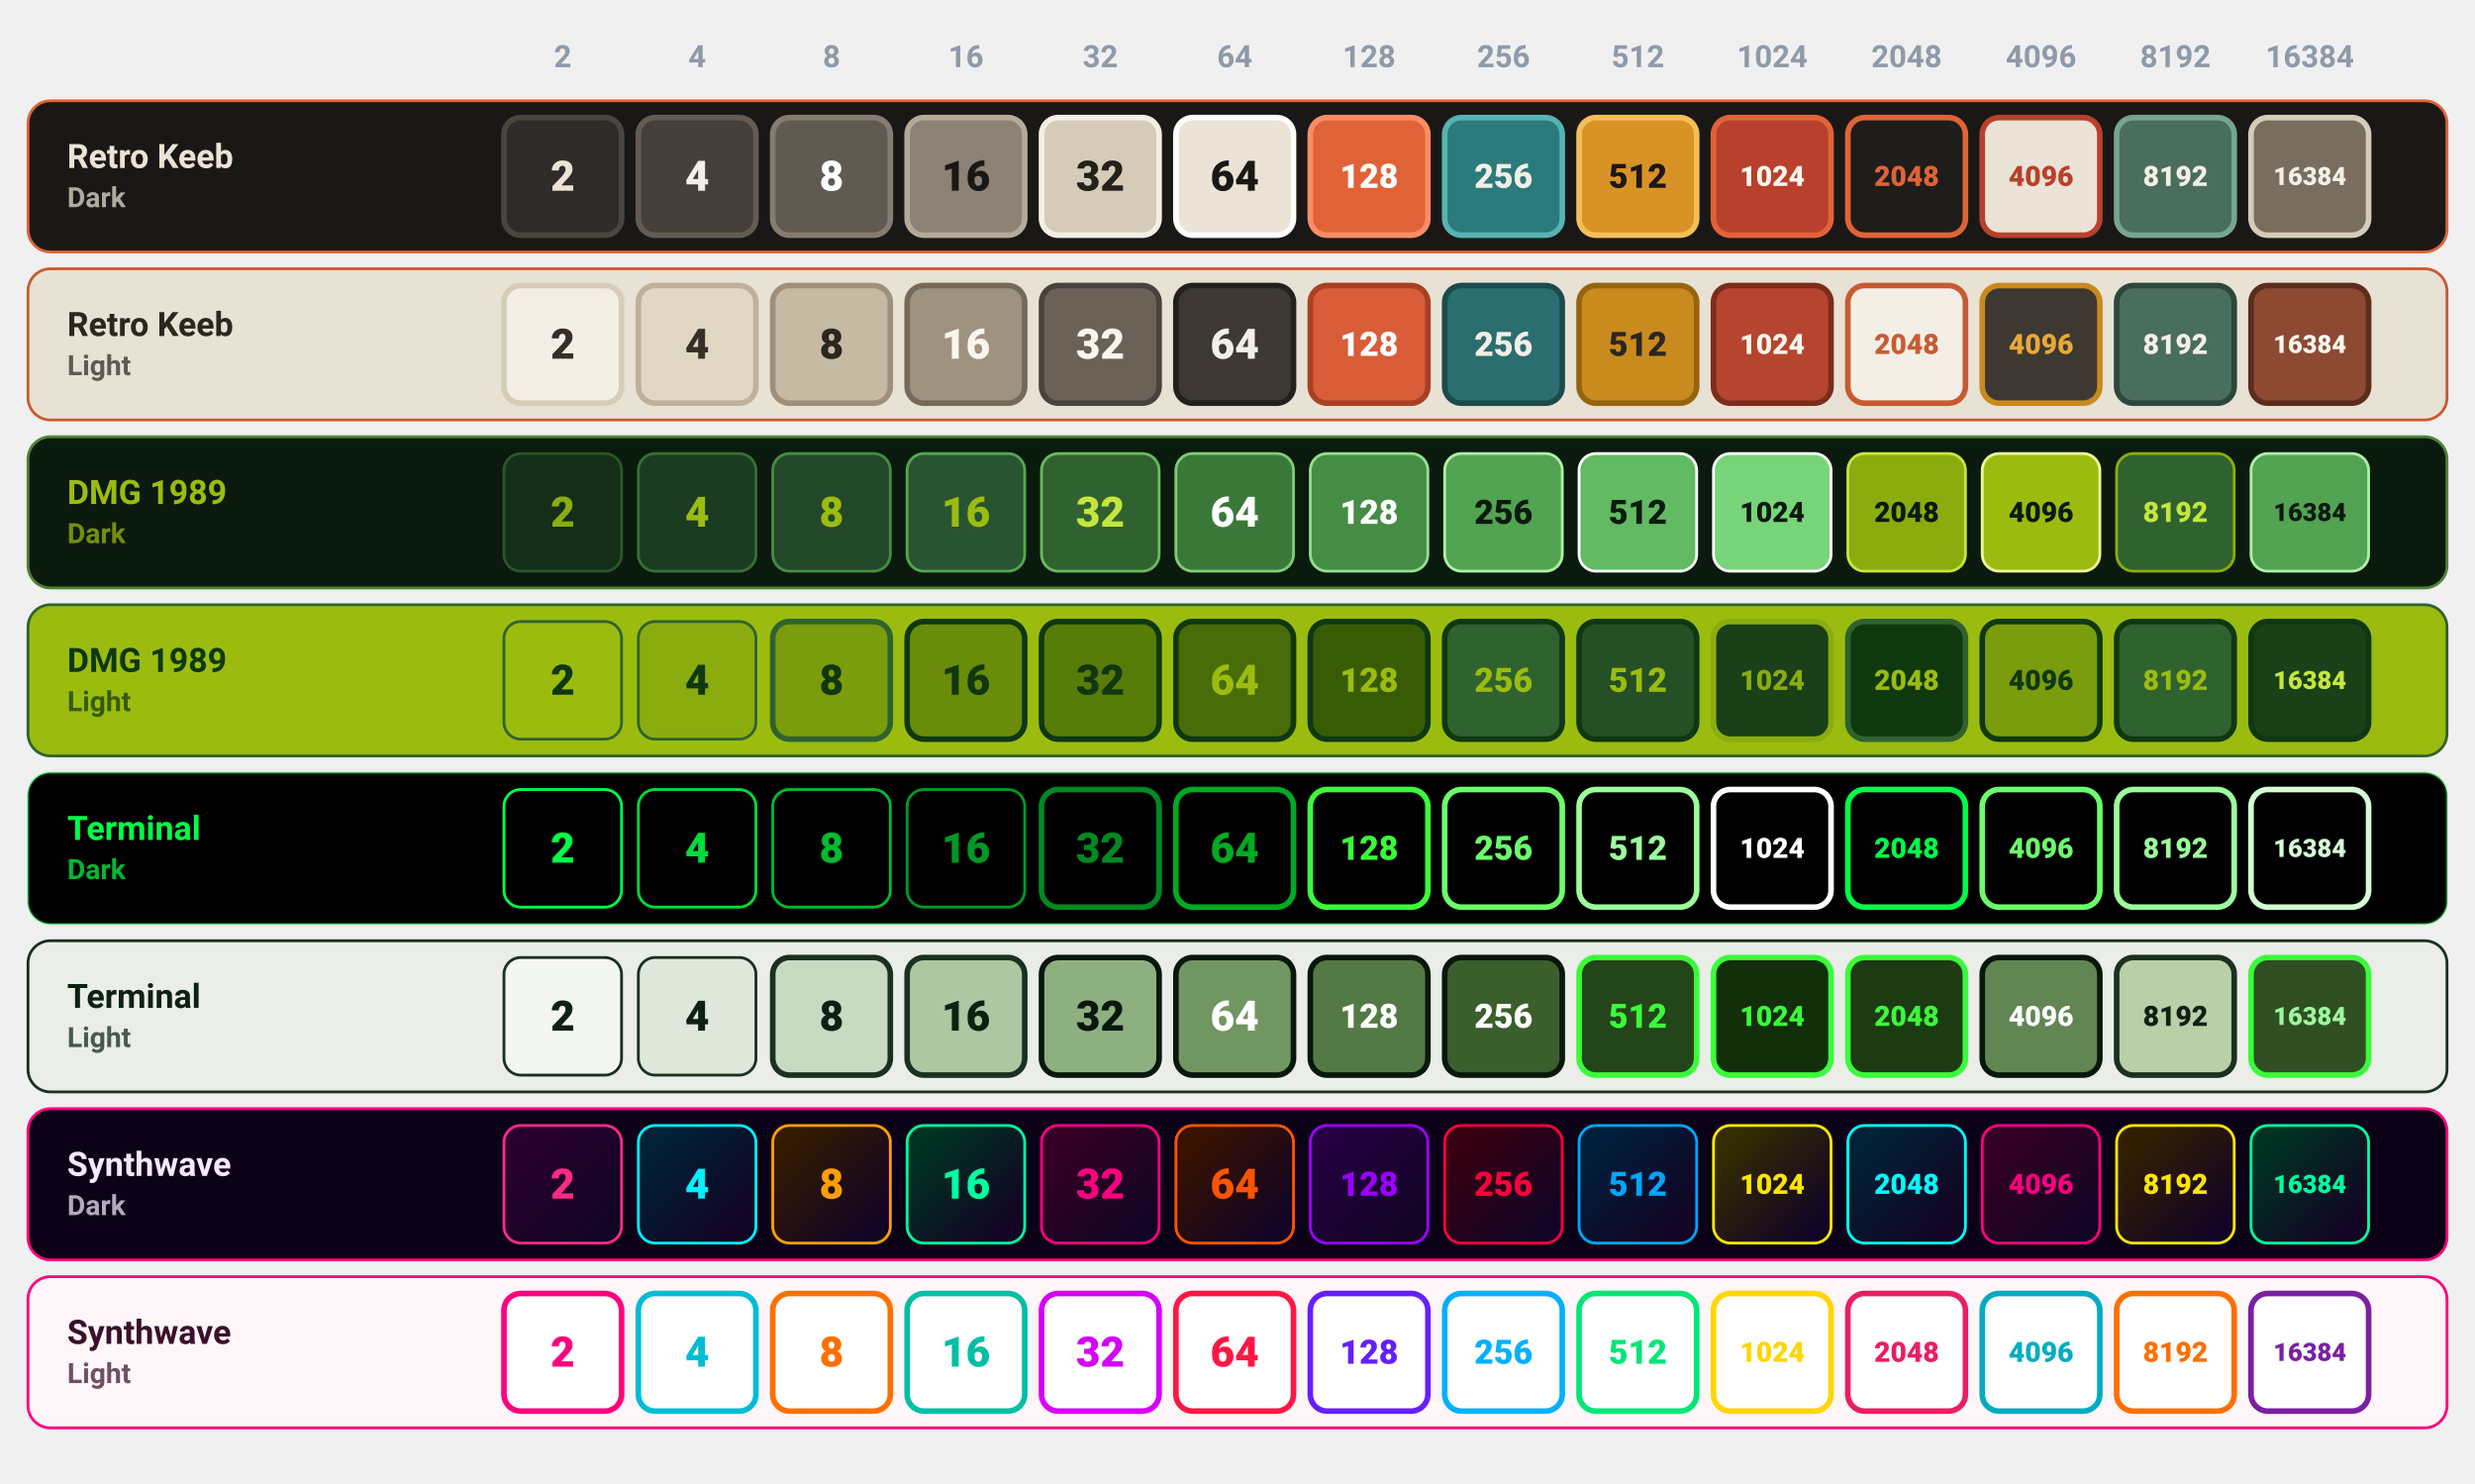
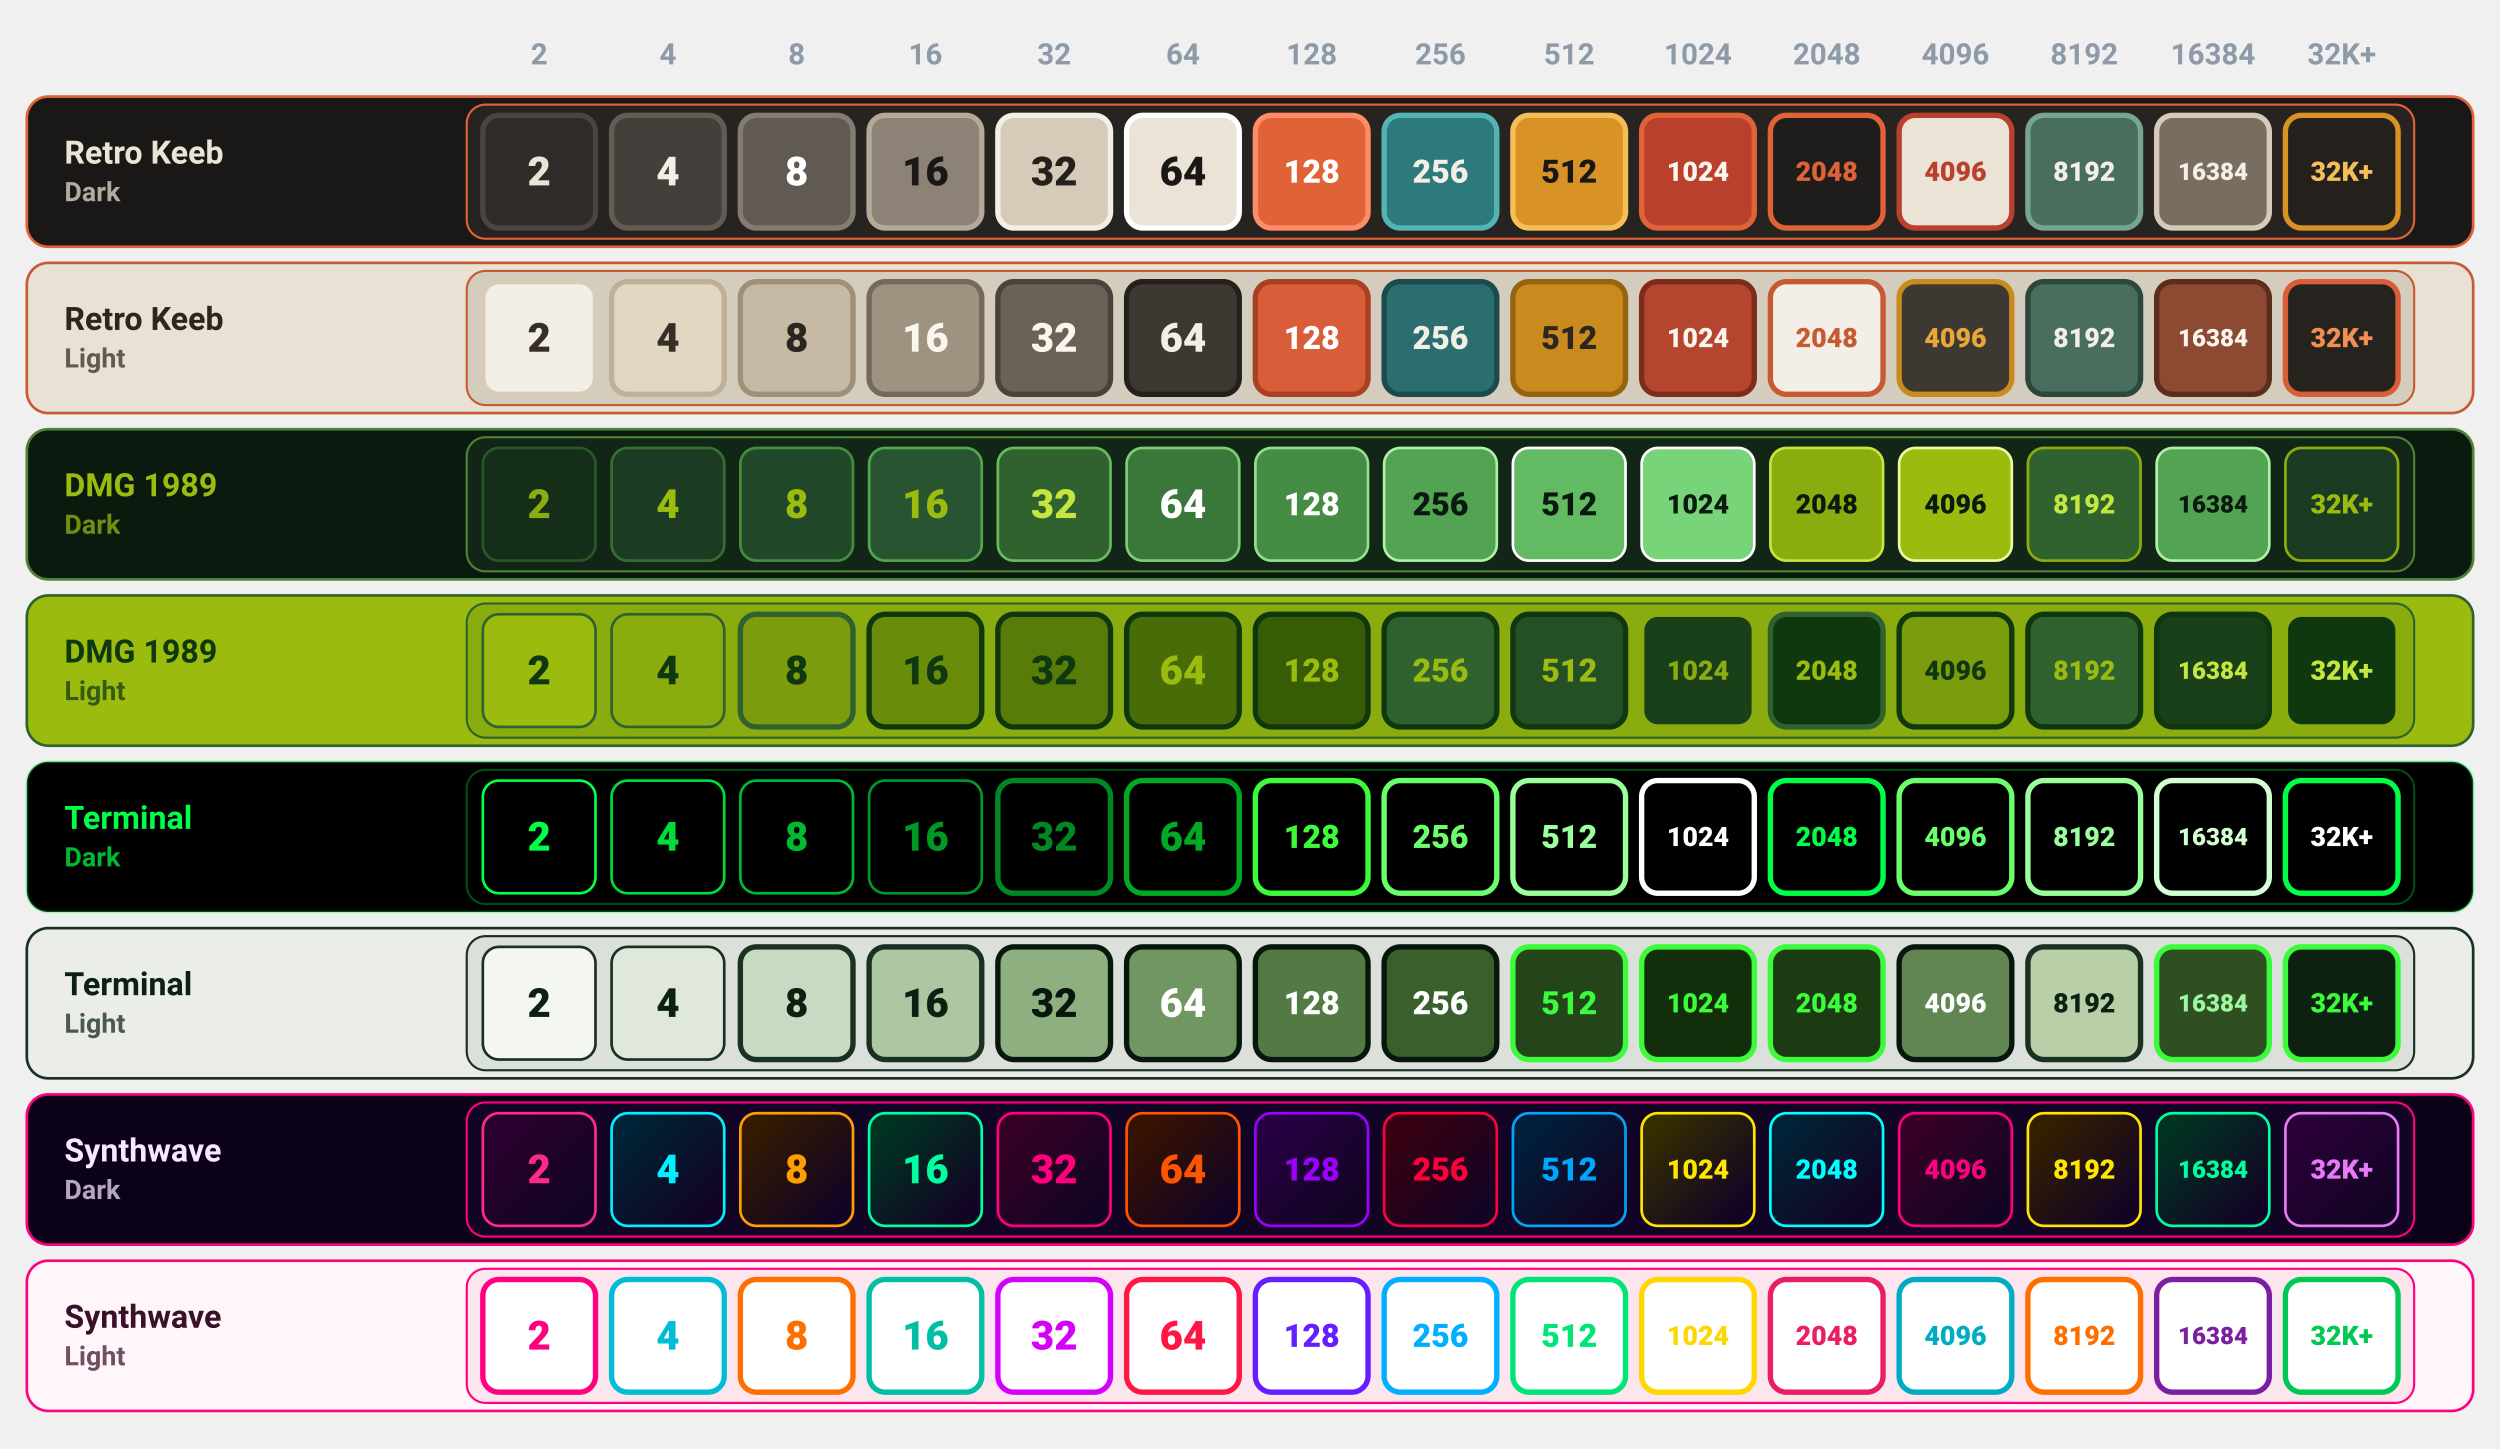
- <svg xmlns="http://www.w3.org/2000/svg" viewBox="0 0 884 530" width="100%" height="100%" style="background:#0a0c0e; font-family:-apple-system, BlinkMacSystemFont, 'Segoe UI', Roboto, sans-serif;">
+ <svg xmlns="http://www.w3.org/2000/svg" viewBox="0 0 932 540" width="100%" height="100%" style="background:#0a0c0e; font-family:-apple-system, BlinkMacSystemFont, 'Segoe UI', Roboto, sans-serif;">
  <style>
    .hdr { fill:#8e9aa8; font-size:11px; font-weight:700; text-anchor:middle; }
    .lbl { font-size:12px; font-weight:700; }
    .sub { font-size:10px; font-weight:600; fill:#6c7989; }
    .val { font-weight:800; text-anchor:middle; dominant-baseline:central; }
    .v2 { font-size:15px; } .v3 { font-size:12px; } .v4 { font-size:10px; } .v5 { font-size:9px; }
  </style>
  <defs>
-     <linearGradient id="swd-2" x1="14.6%" y1="14.6%" x2="85.4%" y2="85.4%">
+     <linearGradient id="synthwavedark-t2" x1="14.6%" y1="14.6%" x2="85.4%" y2="85.4%">
      <stop offset="0%" stop-color="#2a002e" />
      <stop offset="100%" stop-color="#120424" />
    </linearGradient>
-     <linearGradient id="swd-4" x1="14.6%" y1="14.6%" x2="85.4%" y2="85.4%">
+     <linearGradient id="synthwavedark-t4" x1="14.6%" y1="14.6%" x2="85.4%" y2="85.4%">
      <stop offset="0%" stop-color="#002236" />
      <stop offset="100%" stop-color="#120424" />
    </linearGradient>
-     <linearGradient id="swd-8" x1="14.6%" y1="14.6%" x2="85.4%" y2="85.4%">
+     <linearGradient id="synthwavedark-t8" x1="14.6%" y1="14.6%" x2="85.4%" y2="85.4%">
      <stop offset="0%" stop-color="#331a00" />
      <stop offset="100%" stop-color="#120424" />
    </linearGradient>
-     <linearGradient id="swd-16" x1="14.6%" y1="14.6%" x2="85.4%" y2="85.4%">
+     <linearGradient id="synthwavedark-t16" x1="14.6%" y1="14.6%" x2="85.4%" y2="85.4%">
      <stop offset="0%" stop-color="#003322" />
      <stop offset="100%" stop-color="#120424" />
    </linearGradient>
-     <linearGradient id="swd-32" x1="14.6%" y1="14.6%" x2="85.4%" y2="85.4%">
+     <linearGradient id="synthwavedark-t32" x1="14.6%" y1="14.6%" x2="85.4%" y2="85.4%">
      <stop offset="0%" stop-color="#360024" />
      <stop offset="100%" stop-color="#120424" />
    </linearGradient>
-     <linearGradient id="swd-64" x1="14.6%" y1="14.6%" x2="85.4%" y2="85.4%">
+     <linearGradient id="synthwavedark-t64" x1="14.6%" y1="14.6%" x2="85.4%" y2="85.4%">
      <stop offset="0%" stop-color="#381200" />
      <stop offset="100%" stop-color="#120424" />
    </linearGradient>
-     <linearGradient id="swd-128" x1="14.6%" y1="14.6%" x2="85.4%" y2="85.4%">
+     <linearGradient id="synthwavedark-t128" x1="14.6%" y1="14.6%" x2="85.4%" y2="85.4%">
      <stop offset="0%" stop-color="#260042" />
      <stop offset="100%" stop-color="#120424" />
    </linearGradient>
-     <linearGradient id="swd-256" x1="14.6%" y1="14.6%" x2="85.4%" y2="85.4%">
+     <linearGradient id="synthwavedark-t256" x1="14.6%" y1="14.6%" x2="85.4%" y2="85.4%">
      <stop offset="0%" stop-color="#380010" />
      <stop offset="100%" stop-color="#120424" />
    </linearGradient>
-     <linearGradient id="swd-512" x1="14.6%" y1="14.6%" x2="85.4%" y2="85.4%">
+     <linearGradient id="synthwavedark-t512" x1="14.6%" y1="14.6%" x2="85.4%" y2="85.4%">
      <stop offset="0%" stop-color="#001f3b" />
      <stop offset="100%" stop-color="#120424" />
    </linearGradient>
-     <linearGradient id="swd-1024" x1="14.6%" y1="14.6%" x2="85.4%" y2="85.4%">
+     <linearGradient id="synthwavedark-t1024" x1="14.6%" y1="14.6%" x2="85.4%" y2="85.4%">
      <stop offset="0%" stop-color="#332d00" />
      <stop offset="100%" stop-color="#120424" />
    </linearGradient>
-     <linearGradient id="swd-2048" x1="14.6%" y1="14.6%" x2="85.4%" y2="85.4%">
+     <linearGradient id="synthwavedark-t2048" x1="14.6%" y1="14.6%" x2="85.4%" y2="85.4%">
      <stop offset="0%" stop-color="#002236" />
      <stop offset="100%" stop-color="#120424" />
    </linearGradient>
-     <linearGradient id="swd-4096" x1="14.6%" y1="14.6%" x2="85.4%" y2="85.4%">
+     <linearGradient id="synthwavedark-t4096" x1="14.6%" y1="14.6%" x2="85.4%" y2="85.4%">
      <stop offset="0%" stop-color="#360024" />
      <stop offset="100%" stop-color="#120424" />
    </linearGradient>
-     <linearGradient id="swd-8192" x1="14.6%" y1="14.6%" x2="85.4%" y2="85.4%">
+     <linearGradient id="synthwavedark-t8192" x1="14.6%" y1="14.6%" x2="85.4%" y2="85.4%">
      <stop offset="0%" stop-color="#331f00" />
      <stop offset="100%" stop-color="#120424" />
    </linearGradient>
-     <linearGradient id="swd-16384" x1="14.6%" y1="14.6%" x2="85.4%" y2="85.4%">
+     <linearGradient id="synthwavedark-t16384" x1="14.6%" y1="14.6%" x2="85.4%" y2="85.4%">
      <stop offset="0%" stop-color="#003322" />
+       <stop offset="100%" stop-color="#120424" />
+     </linearGradient>
+     <linearGradient id="synthwavedark-tsuper" x1="14.6%" y1="14.6%" x2="85.4%" y2="85.4%">
+       <stop offset="0%" stop-color="#2b0038" />
      <stop offset="100%" stop-color="#120424" />
    </linearGradient>
  </defs>
  <g transform="translate(180, 24)">
    <text x="21" class="hdr">2</text>
    <text x="69" class="hdr">4</text>
    <text x="117" class="hdr">8</text>
    <text x="165" class="hdr">16</text>
    <text x="213" class="hdr">32</text>
    <text x="261" class="hdr">64</text>
    <text x="309" class="hdr">128</text>
    <text x="357" class="hdr">256</text>
    <text x="405" class="hdr">512</text>
    <text x="453" class="hdr">1024</text>
    <text x="501" class="hdr">2048</text>
    <text x="549" class="hdr">4096</text>
    <text x="597" class="hdr">8192</text>
    <text x="645" class="hdr">16384</text>
+     <text x="693" class="hdr">32K+</text>
  </g>
  <g transform="translate(10, 36)">
-     <rect width="864" height="54" rx="8" fill="#1a1816" stroke="#e06338" stroke-width="1" />
-     <text x="14" y="24" fill="#ebe3d5" class="lbl">Retro Keeb</text>
-     <text x="14" y="38" class="sub" style="fill:#ebe3d5;" fill-opacity="0.72">Dark</text>
-     <g transform="translate(170, 6)">
+     <rect width="912" height="56" rx="8" fill="#1a1816" stroke="#e06338" stroke-width="1" />
+     <text x="14" y="25" fill="#ebe3d5" class="lbl">Retro Keeb</text>
+     <text x="14" y="39" class="sub" style="fill:#ebe3d5;" fill-opacity="0.72">Dark</text>
+     <rect x="164" y="3" width="726" height="50" rx="7" fill="#262320" stroke="#e06338" stroke-width="0.8" />
+     <g transform="translate(170, 7)">
      <rect x="0" width="42" height="42" rx="6" fill="#2e2b28" stroke="#4a453f" stroke-width="2" />
      <text x="21" y="21" fill="#ebe3d5" class="val v2">2</text>
      <rect x="48" width="42" height="42" rx="6" fill="#443f3a" stroke="#635c55" stroke-width="2" />
      <text x="69" y="21" fill="#f4efe6" class="val v2">4</text>
      <rect x="96" width="42" height="42" rx="6" fill="#615a52" stroke="#857c71" stroke-width="2" />
      <text x="117" y="21" fill="#ffffff" class="val v2">8</text>
      <rect x="144" width="42" height="42" rx="6" fill="#8c8275" stroke="#b5a998" stroke-width="2" />
      <text x="165" y="21" fill="#1a1816" class="val v2">16</text>
      <rect x="192" width="42" height="42" rx="6" fill="#d6cbb8" stroke="#f4efe6" stroke-width="2" />
      <text x="213" y="21" fill="#24201c" class="val v2">32</text>
      <rect x="240" width="42" height="42" rx="6" fill="#ebe3d5" stroke="#ffffff" stroke-width="2" />
      <text x="261" y="21" fill="#1a1816" class="val v2">64</text>
      <rect x="288" width="42" height="42" rx="6" fill="#e06338" stroke="#ff8c66" stroke-width="2" />
      <text x="309" y="21" fill="#ffffff" class="val v3">128</text>
      <rect x="336" width="42" height="42" rx="6" fill="#2c7a7b" stroke="#56b3b4" stroke-width="2" />
      <text x="357" y="21" fill="#f4efe6" class="val v3">256</text>
      <rect x="384" width="42" height="42" rx="6" fill="#d99226" stroke="#f5be58" stroke-width="2" />
      <text x="405" y="21" fill="#1a1816" class="val v3">512</text>
      <rect x="432" width="42" height="42" rx="6" fill="#b8402c" stroke="#e06338" stroke-width="2" />
      <text x="453" y="21" fill="#faf6ee" class="val v4">1024</text>
      <rect x="480" width="42" height="42" rx="6" fill="#1f1d1b" stroke="#e06338" stroke-width="2" />
      <text x="501" y="21" fill="#e06338" class="val v4">2048</text>
      <rect x="528" width="42" height="42" rx="6" fill="#ebe3d5" stroke="#b8402c" stroke-width="2" />
      <text x="549" y="21" fill="#b8402c" class="val v4">4096</text>
      <rect x="576" width="42" height="42" rx="6" fill="#496e5d" stroke="#76a68f" stroke-width="2" />
      <text x="597" y="21" fill="#f4efe6" class="val v4">8192</text>
      <rect x="624" width="42" height="42" rx="6" fill="#786d5f" stroke="#d6cbb8" stroke-width="2" />
      <text x="645" y="21" fill="#f4efe6" class="val v5">16384</text>
-     </g>
-   </g>
-   <g transform="translate(10, 96)">
-     <rect width="864" height="54" rx="8" fill="#e8e2d5" stroke="#c85a32" stroke-width="1" />
-     <text x="14" y="24" fill="#2c2620" class="lbl">Retro Keeb</text>
-     <text x="14" y="38" class="sub" style="fill:#2c2620;" fill-opacity="0.72">Light</text>
-     <g transform="translate(170, 6)">
+       <rect x="672" width="42" height="42" rx="6" fill="#24201c" stroke="#d99226" stroke-width="2" />
+       <text x="693" y="21" fill="#f5be58" class="val v4">32K+</text>
+     </g>
+   </g>
+   <g transform="translate(10, 98)">
+     <rect width="912" height="56" rx="8" fill="#e8e2d5" stroke="#c85a32" stroke-width="1" />
+     <text x="14" y="25" fill="#2c2620" class="lbl">Retro Keeb</text>
+     <text x="14" y="39" class="sub" style="fill:#2c2620;" fill-opacity="0.72">Light</text>
+     <rect x="164" y="3" width="726" height="50" rx="7" fill="#d4ccbd" stroke="#c85a32" stroke-width="0.8" />
+     <g transform="translate(170, 7)">
      <rect x="0" width="42" height="42" rx="6" fill="#f4efe6" stroke="#d6ccb8" stroke-width="2" />
      <text x="21" y="21" fill="#362f28" class="val v2">2</text>
      <rect x="48" width="42" height="42" rx="6" fill="#e2d7c3" stroke="#bfb199" stroke-width="2" />
      <text x="69" y="21" fill="#362f28" class="val v2">4</text>
      <rect x="96" width="42" height="42" rx="6" fill="#c7baa4" stroke="#9e9079" stroke-width="2" />
      <text x="117" y="21" fill="#2c2620" class="val v2">8</text>
      <rect x="144" width="42" height="42" rx="6" fill="#9e9280" stroke="#756a5a" stroke-width="2" />
      <text x="165" y="21" fill="#faf6ee" class="val v2">16</text>
      <rect x="192" width="42" height="42" rx="6" fill="#6b6257" stroke="#4a433b" stroke-width="2" />
      <text x="213" y="21" fill="#faf6ee" class="val v2">32</text>
      <rect x="240" width="42" height="42" rx="6" fill="#3d3832" stroke="#24201c" stroke-width="2" />
      <text x="261" y="21" fill="#f4efe6" class="val v2">64</text>
      <rect x="288" width="42" height="42" rx="6" fill="#d95d39" stroke="#a84022" stroke-width="2" />
      <text x="309" y="21" fill="#ffffff" class="val v3">128</text>
      <rect x="336" width="42" height="42" rx="6" fill="#2b6e70" stroke="#1b4b4d" stroke-width="2" />
      <text x="357" y="21" fill="#f4efe6" class="val v3">256</text>
      <rect x="384" width="42" height="42" rx="6" fill="#c98a1e" stroke="#96640e" stroke-width="2" />
      <text x="405" y="21" fill="#2c2620" class="val v3">512</text>
      <rect x="432" width="42" height="42" rx="6" fill="#b5452e" stroke="#7d2c1b" stroke-width="2" />
      <text x="453" y="21" fill="#faf6ee" class="val v4">1024</text>
      <rect x="480" width="42" height="42" rx="6" fill="#f4efe6" stroke="#c85a32" stroke-width="2" />
      <text x="501" y="21" fill="#c85a32" class="val v4">2048</text>
      <rect x="528" width="42" height="42" rx="6" fill="#3d3832" stroke="#c98a1e" stroke-width="2" />
      <text x="549" y="21" fill="#e8a838" class="val v4">4096</text>
      <rect x="576" width="42" height="42" rx="6" fill="#496e5d" stroke="#2c473b" stroke-width="2" />
      <text x="597" y="21" fill="#f4efe6" class="val v4">8192</text>
      <rect x="624" width="42" height="42" rx="6" fill="#8c4a32" stroke="#5c2d1c" stroke-width="2" />
      <text x="645" y="21" fill="#faf6ee" class="val v5">16384</text>
-     </g>
-   </g>
-   <g transform="translate(10, 156)">
-     <rect width="864" height="54" rx="8" fill="#0b1a0e" stroke="#4e8238" stroke-width="1" />
-     <text x="14" y="24" fill="#9bbc0f" class="lbl">DMG 1989</text>
-     <text x="14" y="38" class="sub" style="fill:#9bbc0f;" fill-opacity="0.72">Dark</text>
-     <g transform="translate(170, 6)">
+       <rect x="672" width="42" height="42" rx="6" fill="#26231f" stroke="#d95d39" stroke-width="2" />
+       <text x="693" y="21" fill="#f28f52" class="val v4">32K+</text>
+     </g>
+   </g>
+   <g transform="translate(10, 160)">
+     <rect width="912" height="56" rx="8" fill="#0b1a0e" stroke="#4e8238" stroke-width="1" />
+     <text x="14" y="25" fill="#9bbc0f" class="lbl">DMG 1989</text>
+     <text x="14" y="39" class="sub" style="fill:#9bbc0f;" fill-opacity="0.72">Dark</text>
+     <rect x="164" y="3" width="726" height="50" rx="7" fill="#112616" stroke="#4e8238" stroke-width="0.8" />
+     <g transform="translate(170, 7)">
      <rect x="0" width="42" height="42" rx="6" fill="#142e1a" stroke="#2a5726" />
      <text x="21" y="21" fill="#8bac0f" class="val v2">2</text>
      <rect x="48" width="42" height="42" rx="6" fill="#1b3b22" stroke="#376f32" />
      <text x="69" y="21" fill="#9bbc0f" class="val v2">4</text>
      <rect x="96" width="42" height="42" rx="6" fill="#22482a" stroke="#468c40" />
      <text x="117" y="21" fill="#9bbc0f" class="val v2">8</text>
      <rect x="144" width="42" height="42" rx="6" fill="#285431" stroke="#54a64d" />
      <text x="165" y="21" fill="#9bbc0f" class="val v2">16</text>
      <rect x="192" width="42" height="42" rx="6" fill="#306230" stroke="#68ba5f" />
      <text x="213" y="21" fill="#c5e63e" class="val v2">32</text>
      <rect x="240" width="42" height="42" rx="6" fill="#3a783a" stroke="#7ecd75" />
      <text x="261" y="21" fill="#ffffff" class="val v2">64</text>
      <rect x="288" width="42" height="42" rx="6" fill="#458c45" stroke="#94df8b" />
      <text x="309" y="21" fill="#ffffff" class="val v3">128</text>
      <rect x="336" width="42" height="42" rx="6" fill="#52a352" stroke="#aff0a8" />
      <text x="357" y="21" fill="#0b1a0e" class="val v3">256</text>
      <rect x="384" width="42" height="42" rx="6" fill="#62ba62" stroke="#ffffff" />
      <text x="405" y="21" fill="#0b1a0e" class="val v3">512</text>
      <rect x="432" width="42" height="42" rx="6" fill="#78d478" stroke="#ffffff" />
      <text x="453" y="21" fill="#0b1a0e" class="val v4">1024</text>
      <rect x="480" width="42" height="42" rx="6" fill="#8bac0f" stroke="#c5e63e" />
      <text x="501" y="21" fill="#0b1a0e" class="val v4">2048</text>
      <rect x="528" width="42" height="42" rx="6" fill="#9bbc0f" stroke="#effa9e" />
      <text x="549" y="21" fill="#0b1a0e" class="val v4">4096</text>
      <rect x="576" width="42" height="42" rx="6" fill="#306230" stroke="#8bac0f" />
      <text x="597" y="21" fill="#c5e63e" class="val v4">8192</text>
      <rect x="624" width="42" height="42" rx="6" fill="#52a352" stroke="#aff0a8" />
      <text x="645" y="21" fill="#0b1a0e" class="val v5">16384</text>
-     </g>
-   </g>
-   <g transform="translate(10, 216)">
-     <rect width="864" height="54" rx="8" fill="#9bbc0f" stroke="#306230" stroke-width="1" />
-     <text x="14" y="24" fill="#0f380f" class="lbl">DMG 1989</text>
-     <text x="14" y="38" class="sub" style="fill:#0f380f;" fill-opacity="0.72">Light</text>
-     <g transform="translate(170, 6)">
+       <rect x="672" width="42" height="42" rx="6" fill="#1b3b22" stroke="#8bac0f" />
+       <text x="693" y="21" fill="#9bbc0f" class="val v4">32K+</text>
+     </g>
+   </g>
+   <g transform="translate(10, 222)">
+     <rect width="912" height="56" rx="8" fill="#9bbc0f" stroke="#306230" stroke-width="1" />
+     <text x="14" y="25" fill="#0f380f" class="lbl">DMG 1989</text>
+     <text x="14" y="39" class="sub" style="fill:#0f380f;" fill-opacity="0.72">Light</text>
+     <rect x="164" y="3" width="726" height="50" rx="7" fill="#8bac0f" stroke="#306230" stroke-width="0.8" />
+     <g transform="translate(170, 7)">
      <rect x="0" width="42" height="42" rx="6" fill="#9bbc0f" stroke="#306230" />
      <text x="21" y="21" fill="#0f380f" class="val v2">2</text>
      <rect x="48" width="42" height="42" rx="6" fill="#8bac0f" stroke="#306230" />
      <text x="69" y="21" fill="#0f380f" class="val v2">4</text>
      <rect x="96" width="42" height="42" rx="6" fill="#7a9c0d" stroke="#306230" stroke-width="2" />
      <text x="117" y="21" fill="#0f380f" class="val v2">8</text>
      <rect x="144" width="42" height="42" rx="6" fill="#698c0b" stroke="#0f380f" stroke-width="2" />
      <text x="165" y="21" fill="#0f380f" class="val v2">16</text>
      <rect x="192" width="42" height="42" rx="6" fill="#587c09" stroke="#0f380f" stroke-width="2" />
      <text x="213" y="21" fill="#0f380f" class="val v2">32</text>
      <rect x="240" width="42" height="42" rx="6" fill="#486c07" stroke="#0f380f" stroke-width="2" />
      <text x="261" y="21" fill="#9bbc0f" class="val v2">64</text>
      <rect x="288" width="42" height="42" rx="6" fill="#385c05" stroke="#0f380f" stroke-width="2" />
      <text x="309" y="21" fill="#9bbc0f" class="val v3">128</text>
      <rect x="336" width="42" height="42" rx="6" fill="#306230" stroke="#0f380f" stroke-width="2" />
      <text x="357" y="21" fill="#9bbc0f" class="val v3">256</text>
      <rect x="384" width="42" height="42" rx="6" fill="#255025" stroke="#0f380f" stroke-width="2" />
      <text x="405" y="21" fill="#9bbc0f" class="val v3">512</text>
      <rect x="432" width="42" height="42" rx="6" fill="#1a401a" stroke="#8bac0f" stroke-width="2" />
      <text x="453" y="21" fill="#8bac0f" class="val v4">1024</text>
      <rect x="480" width="42" height="42" rx="6" fill="#0f380f" stroke="#306230" stroke-width="2" />
      <text x="501" y="21" fill="#9bbc0f" class="val v4">2048</text>
      <rect x="528" width="42" height="42" rx="6" fill="#7a9c0d" stroke="#0f380f" stroke-width="2" />
      <text x="549" y="21" fill="#0f380f" class="val v4">4096</text>
      <rect x="576" width="42" height="42" rx="6" fill="#306230" stroke="#0f380f" stroke-width="2" />
      <text x="597" y="21" fill="#9bbc0f" class="val v4">8192</text>
      <rect x="624" width="42" height="42" rx="6" fill="#1a401a" stroke="#0f380f" stroke-width="2" />
      <text x="645" y="21" fill="#c5e63e" class="val v5">16384</text>
-     </g>
-   </g>
-   <g transform="translate(10, 276)">
-     <rect width="864" height="54" rx="8" fill="#000000" stroke="#00ff46" stroke-opacity="0.3" stroke-width="1" />
-     <text x="14" y="24" fill="#00ff46" class="lbl">Terminal</text>
-     <text x="14" y="38" class="sub" style="fill:#00ff46;" fill-opacity="0.72">Dark</text>
-     <g transform="translate(170, 6)">
+       <rect x="672" width="42" height="42" rx="6" fill="#0f380f" stroke="#8bac0f" stroke-width="2" />
+       <text x="693" y="21" fill="#c5e63e" class="val v4">32K+</text>
+     </g>
+   </g>
+   <g transform="translate(10, 284)">
+     <rect width="912" height="56" rx="8" fill="#000000" stroke="#00ff46" stroke-width="1" stroke-opacity="0.3" />
+     <text x="14" y="25" fill="#00ff46" class="lbl">Terminal</text>
+     <text x="14" y="39" class="sub" style="fill:#00ff46;" fill-opacity="0.72">Dark</text>
+     <rect x="164" y="3" width="726" height="50" rx="7" fill="#000000" stroke="#00ff46" stroke-width="0.8" stroke-opacity="0.3" />
+     <g transform="translate(170, 7)">
      <rect x="0" width="42" height="42" rx="6" fill="#000000" stroke="#00ff46" />
      <text x="21" y="21" fill="#00ff46" class="val v2">2</text>
      <rect x="48" width="42" height="42" rx="6" fill="#000000" stroke="#00dd3a" />
      <text x="69" y="21" fill="#00dd3a" class="val v2">4</text>
      <rect x="96" width="42" height="42" rx="6" fill="#000000" stroke="#00bb31" />
      <text x="117" y="21" fill="#00bb31" class="val v2">8</text>
      <rect x="144" width="42" height="42" rx="6" fill="#000000" stroke="#009927" />
      <text x="165" y="21" fill="#009927" class="val v2">16</text>
      <rect x="192" width="42" height="42" rx="6" fill="#000000" stroke="#008822" stroke-width="2" />
      <text x="213" y="21" fill="#008822" class="val v2">32</text>
      <rect x="240" width="42" height="42" rx="6" fill="#000000" stroke="#00aa22" stroke-width="2" />
      <text x="261" y="21" fill="#00aa22" class="val v2">64</text>
      <rect x="288" width="42" height="42" rx="6" fill="#000000" stroke="#3bfb3b" stroke-width="2" />
      <text x="309" y="21" fill="#3bfb3b" class="val v3">128</text>
      <rect x="336" width="42" height="42" rx="6" fill="#000000" stroke="#6bff6b" stroke-width="2" />
      <text x="357" y="21" fill="#6bff6b" class="val v3">256</text>
      <rect x="384" width="42" height="42" rx="6" fill="#000000" stroke="#9bff9b" stroke-width="2" />
      <text x="405" y="21" fill="#9bff9b" class="val v3">512</text>
      <rect x="432" width="42" height="42" rx="6" fill="#000000" stroke="#ffffff" stroke-width="2" />
      <text x="453" y="21" fill="#ffffff" class="val v4">1024</text>
      <rect x="480" width="42" height="42" rx="6" fill="#000000" stroke="#00ff46" stroke-width="2" />
      <text x="501" y="21" fill="#00ff46" class="val v4">2048</text>
      <rect x="528" width="42" height="42" rx="6" fill="#000000" stroke="#6bff6b" stroke-width="2" />
      <text x="549" y="21" fill="#6bff6b" class="val v4">4096</text>
      <rect x="576" width="42" height="42" rx="6" fill="#000000" stroke="#9bff9b" stroke-width="2" />
      <text x="597" y="21" fill="#9bff9b" class="val v4">8192</text>
      <rect x="624" width="42" height="42" rx="6" fill="#000000" stroke="#d4ffd4" stroke-width="2" />
      <text x="645" y="21" fill="#d4ffd4" class="val v5">16384</text>
-     </g>
-   </g>
-   <g transform="translate(10, 336)">
-     <rect width="864" height="54" rx="8" fill="#eaede8" stroke="#1a3020" stroke-width="1" />
-     <text x="14" y="24" fill="#0d2112" class="lbl">Terminal</text>
-     <text x="14" y="38" class="sub" style="fill:#0d2112;" fill-opacity="0.72">Light</text>
-     <g transform="translate(170, 6)">
+       <rect x="672" width="42" height="42" rx="6" fill="#000000" stroke="#00ff46" stroke-width="2" />
+       <text x="693" y="21" fill="#ffffff" class="val v4">32K+</text>
+     </g>
+   </g>
+   <g transform="translate(10, 346)">
+     <rect width="912" height="56" rx="8" fill="#eaede8" stroke="#1a3020" stroke-width="1" />
+     <text x="14" y="25" fill="#0d2112" class="lbl">Terminal</text>
+     <text x="14" y="39" class="sub" style="fill:#0d2112;" fill-opacity="0.72">Light</text>
+     <rect x="164" y="3" width="726" height="50" rx="7" fill="#dce0da" stroke="#1a3020" stroke-width="0.8" />
+     <g transform="translate(170, 7)">
      <rect x="0" width="42" height="42" rx="6" fill="#f4f6f2" stroke="#1a3020" />
      <text x="21" y="21" fill="#0d2112" class="val v2">2</text>
      <rect x="48" width="42" height="42" rx="6" fill="#e0e8dc" stroke="#1a3020" />
      <text x="69" y="21" fill="#0d2112" class="val v2">4</text>
      <rect x="96" width="42" height="42" rx="6" fill="#c8dac2" stroke="#1a3020" stroke-width="2" />
      <text x="117" y="21" fill="#0d2112" class="val v2">8</text>
      <rect x="144" width="42" height="42" rx="6" fill="#acc7a2" stroke="#1a3020" stroke-width="2" />
      <text x="165" y="21" fill="#0d2112" class="val v2">16</text>
      <rect x="192" width="42" height="42" rx="6" fill="#8eb081" stroke="#08170c" stroke-width="2" />
      <text x="213" y="21" fill="#08170c" class="val v2">32</text>
      <rect x="240" width="42" height="42" rx="6" fill="#709661" stroke="#08170c" stroke-width="2" />
      <text x="261" y="21" fill="#ffffff" class="val v2">64</text>
      <rect x="288" width="42" height="42" rx="6" fill="#537a44" stroke="#08170c" stroke-width="2" />
      <text x="309" y="21" fill="#ffffff" class="val v3">128</text>
      <rect x="336" width="42" height="42" rx="6" fill="#3a5f2c" stroke="#08170c" stroke-width="2" />
      <text x="357" y="21" fill="#ffffff" class="val v3">256</text>
      <rect x="384" width="42" height="42" rx="6" fill="#244519" stroke="#3bfb3b" stroke-width="2" />
      <text x="405" y="21" fill="#3bfb3b" class="val v3">512</text>
      <rect x="432" width="42" height="42" rx="6" fill="#122e0a" stroke="#3bfb3b" stroke-width="2" />
      <text x="453" y="21" fill="#3bfb3b" class="val v4">1024</text>
      <rect x="480" width="42" height="42" rx="6" fill="#1c3b12" stroke="#3bfb3b" stroke-width="2" />
      <text x="501" y="21" fill="#3bfb3b" class="val v4">2048</text>
      <rect x="528" width="42" height="42" rx="6" fill="#618553" stroke="#08170c" stroke-width="2" />
      <text x="549" y="21" fill="#ffffff" class="val v4">4096</text>
      <rect x="576" width="42" height="42" rx="6" fill="#b8cfa8" stroke="#1a3020" stroke-width="2" />
      <text x="597" y="21" fill="#0d2112" class="val v4">8192</text>
      <rect x="624" width="42" height="42" rx="6" fill="#2f4f23" stroke="#3bfb3b" stroke-width="2" />
      <text x="645" y="21" fill="#9ef79e" class="val v5">16384</text>
-     </g>
-   </g>
-   <g transform="translate(10, 396)">
-     <rect width="864" height="54" rx="8" fill="#0b0217" stroke="#ff007f" stroke-width="1" />
-     <text x="14" y="24" fill="#f7e8ff" class="lbl">Synthwave</text>
-     <text x="14" y="38" class="sub" style="fill:#f7e8ff;" fill-opacity="0.72">Dark</text>
-     <g transform="translate(170, 6)">
-       <rect x="0" width="42" height="42" rx="6" fill="url(#swd-2)" stroke="#ff2a85" />
+       <rect x="672" width="42" height="42" rx="6" fill="#0d2112" stroke="#3bfb3b" stroke-width="2" />
+       <text x="693" y="21" fill="#3bfb3b" class="val v4">32K+</text>
+     </g>
+   </g>
+   <g transform="translate(10, 408)">
+     <rect width="912" height="56" rx="8" fill="#0b0217" stroke="#ff007f" stroke-width="1" />
+     <text x="14" y="25" fill="#f7e8ff" class="lbl">Synthwave</text>
+     <text x="14" y="39" class="sub" style="fill:#f7e8ff;" fill-opacity="0.72">Dark</text>
+     <rect x="164" y="3" width="726" height="50" rx="7" fill="#120424" stroke="#ff007f" stroke-width="0.8" />
+     <g transform="translate(170, 7)">
+       <rect x="0" width="42" height="42" rx="6" fill="url(#synthwavedark-t2)" stroke="#ff2a85" />
      <text x="21" y="21" fill="#ff2a85" class="val v2">2</text>
-       <rect x="48" width="42" height="42" rx="6" fill="url(#swd-4)" stroke="#00f0ff" />
+       <rect x="48" width="42" height="42" rx="6" fill="url(#synthwavedark-t4)" stroke="#00f0ff" />
      <text x="69" y="21" fill="#00f0ff" class="val v2">4</text>
-       <rect x="96" width="42" height="42" rx="6" fill="url(#swd-8)" stroke="#ff9e00" />
+       <rect x="96" width="42" height="42" rx="6" fill="url(#synthwavedark-t8)" stroke="#ff9e00" />
      <text x="117" y="21" fill="#ff9e00" class="val v2">8</text>
-       <rect x="144" width="42" height="42" rx="6" fill="url(#swd-16)" stroke="#00ff9f" />
+       <rect x="144" width="42" height="42" rx="6" fill="url(#synthwavedark-t16)" stroke="#00ff9f" />
      <text x="165" y="21" fill="#00ff9f" class="val v2">16</text>
-       <rect x="192" width="42" height="42" rx="6" fill="url(#swd-32)" stroke="#ff007f" />
+       <rect x="192" width="42" height="42" rx="6" fill="url(#synthwavedark-t32)" stroke="#ff007f" />
      <text x="213" y="21" fill="#ff007f" class="val v2">32</text>
-       <rect x="240" width="42" height="42" rx="6" fill="url(#swd-64)" stroke="#ff5400" />
+       <rect x="240" width="42" height="42" rx="6" fill="url(#synthwavedark-t64)" stroke="#ff5400" />
      <text x="261" y="21" fill="#ff5400" class="val v2">64</text>
-       <rect x="288" width="42" height="42" rx="6" fill="url(#swd-128)" stroke="#9d00ff" />
+       <rect x="288" width="42" height="42" rx="6" fill="url(#synthwavedark-t128)" stroke="#9d00ff" />
      <text x="309" y="21" fill="#9d00ff" class="val v3">128</text>
-       <rect x="336" width="42" height="42" rx="6" fill="url(#swd-256)" stroke="#ff003c" />
+       <rect x="336" width="42" height="42" rx="6" fill="url(#synthwavedark-t256)" stroke="#ff003c" />
      <text x="357" y="21" fill="#ff003c" class="val v3">256</text>
-       <rect x="384" width="42" height="42" rx="6" fill="url(#swd-512)" stroke="#00a6fb" />
+       <rect x="384" width="42" height="42" rx="6" fill="url(#synthwavedark-t512)" stroke="#00a6fb" />
      <text x="405" y="21" fill="#00a6fb" class="val v3">512</text>
-       <rect x="432" width="42" height="42" rx="6" fill="url(#swd-1024)" stroke="#ffe600" />
+       <rect x="432" width="42" height="42" rx="6" fill="url(#synthwavedark-t1024)" stroke="#ffe600" />
      <text x="453" y="21" fill="#ffe600" class="val v4">1024</text>
-       <rect x="480" width="42" height="42" rx="6" fill="url(#swd-2048)" stroke="#00ffff" />
+       <rect x="480" width="42" height="42" rx="6" fill="url(#synthwavedark-t2048)" stroke="#00ffff" />
      <text x="501" y="21" fill="#00ffff" class="val v4">2048</text>
-       <rect x="528" width="42" height="42" rx="6" fill="url(#swd-4096)" stroke="#ff007f" />
+       <rect x="528" width="42" height="42" rx="6" fill="url(#synthwavedark-t4096)" stroke="#ff007f" />
      <text x="549" y="21" fill="#ff007f" class="val v4">4096</text>
-       <rect x="576" width="42" height="42" rx="6" fill="url(#swd-8192)" stroke="#ffe600" />
+       <rect x="576" width="42" height="42" rx="6" fill="url(#synthwavedark-t8192)" stroke="#ffe600" />
      <text x="597" y="21" fill="#ffe600" class="val v4">8192</text>
-       <rect x="624" width="42" height="42" rx="6" fill="url(#swd-16384)" stroke="#00ff9f" />
+       <rect x="624" width="42" height="42" rx="6" fill="url(#synthwavedark-t16384)" stroke="#00ff9f" />
      <text x="645" y="21" fill="#00ff9f" class="val v5">16384</text>
-     </g>
-   </g>
-   <g transform="translate(10, 456)">
-     <rect width="864" height="54" rx="8" fill="#fef6f8" stroke="#ff007f" stroke-width="1" />
-     <text x="14" y="24" fill="#3a102a" class="lbl">Synthwave</text>
-     <text x="14" y="38" class="sub" style="fill:#3a102a;" fill-opacity="0.72">Light</text>
-     <g transform="translate(170, 6)">
+       <rect x="672" width="42" height="42" rx="6" fill="url(#synthwavedark-tsuper)" stroke="#e879f9" />
+       <text x="693" y="21" fill="#e879f9" class="val v4">32K+</text>
+     </g>
+   </g>
+   <g transform="translate(10, 470)">
+     <rect width="912" height="56" rx="8" fill="#fef6f8" stroke="#ff007f" stroke-width="1" />
+     <text x="14" y="25" fill="#3a102a" class="lbl">Synthwave</text>
+     <text x="14" y="39" class="sub" style="fill:#3a102a;" fill-opacity="0.72">Light</text>
+     <rect x="164" y="3" width="726" height="50" rx="7" fill="#fbe6ee" stroke="#ff007f" stroke-width="0.8" />
+     <g transform="translate(170, 7)">
      <rect x="0" width="42" height="42" rx="6" fill="#ffffff" stroke="#ff007f" stroke-width="2" />
      <text x="21" y="21" fill="#ff007f" class="val v2">2</text>
      <rect x="48" width="42" height="42" rx="6" fill="#ffffff" stroke="#00bcd4" stroke-width="2" />
      <text x="69" y="21" fill="#00bcd4" class="val v2">4</text>
      <rect x="96" width="42" height="42" rx="6" fill="#ffffff" stroke="#ff6f00" stroke-width="2" />
      <text x="117" y="21" fill="#ff6f00" class="val v2">8</text>
      <rect x="144" width="42" height="42" rx="6" fill="#ffffff" stroke="#00bfa5" stroke-width="2" />
      <text x="165" y="21" fill="#00bfa5" class="val v2">16</text>
      <rect x="192" width="42" height="42" rx="6" fill="#ffffff" stroke="#d500f9" stroke-width="2" />
      <text x="213" y="21" fill="#d500f9" class="val v2">32</text>
      <rect x="240" width="42" height="42" rx="6" fill="#ffffff" stroke="#ff1744" stroke-width="2" />
      <text x="261" y="21" fill="#ff1744" class="val v2">64</text>
      <rect x="288" width="42" height="42" rx="6" fill="#ffffff" stroke="#651fff" stroke-width="2" />
      <text x="309" y="21" fill="#651fff" class="val v3">128</text>
      <rect x="336" width="42" height="42" rx="6" fill="#ffffff" stroke="#00b0ff" stroke-width="2" />
      <text x="357" y="21" fill="#00b0ff" class="val v3">256</text>
      <rect x="384" width="42" height="42" rx="6" fill="#ffffff" stroke="#00e676" stroke-width="2" />
      <text x="405" y="21" fill="#00e676" class="val v3">512</text>
      <rect x="432" width="42" height="42" rx="6" fill="#ffffff" stroke="#ffd600" stroke-width="2" />
      <text x="453" y="21" fill="#ffd600" class="val v4">1024</text>
      <rect x="480" width="42" height="42" rx="6" fill="#ffffff" stroke="#e91e63" stroke-width="2" />
      <text x="501" y="21" fill="#e91e63" class="val v4">2048</text>
      <rect x="528" width="42" height="42" rx="6" fill="#ffffff" stroke="#00acc1" stroke-width="2" />
      <text x="549" y="21" fill="#00acc1" class="val v4">4096</text>
      <rect x="576" width="42" height="42" rx="6" fill="#ffffff" stroke="#ff6f00" stroke-width="2" />
      <text x="597" y="21" fill="#ff6f00" class="val v4">8192</text>
      <rect x="624" width="42" height="42" rx="6" fill="#ffffff" stroke="#7b1fa2" stroke-width="2" />
      <text x="645" y="21" fill="#7b1fa2" class="val v5">16384</text>
+       <rect x="672" width="42" height="42" rx="6" fill="#ffffff" stroke="#00c853" stroke-width="2" />
+       <text x="693" y="21" fill="#00c853" class="val v4">32K+</text>
    </g>
  </g>
</svg>
